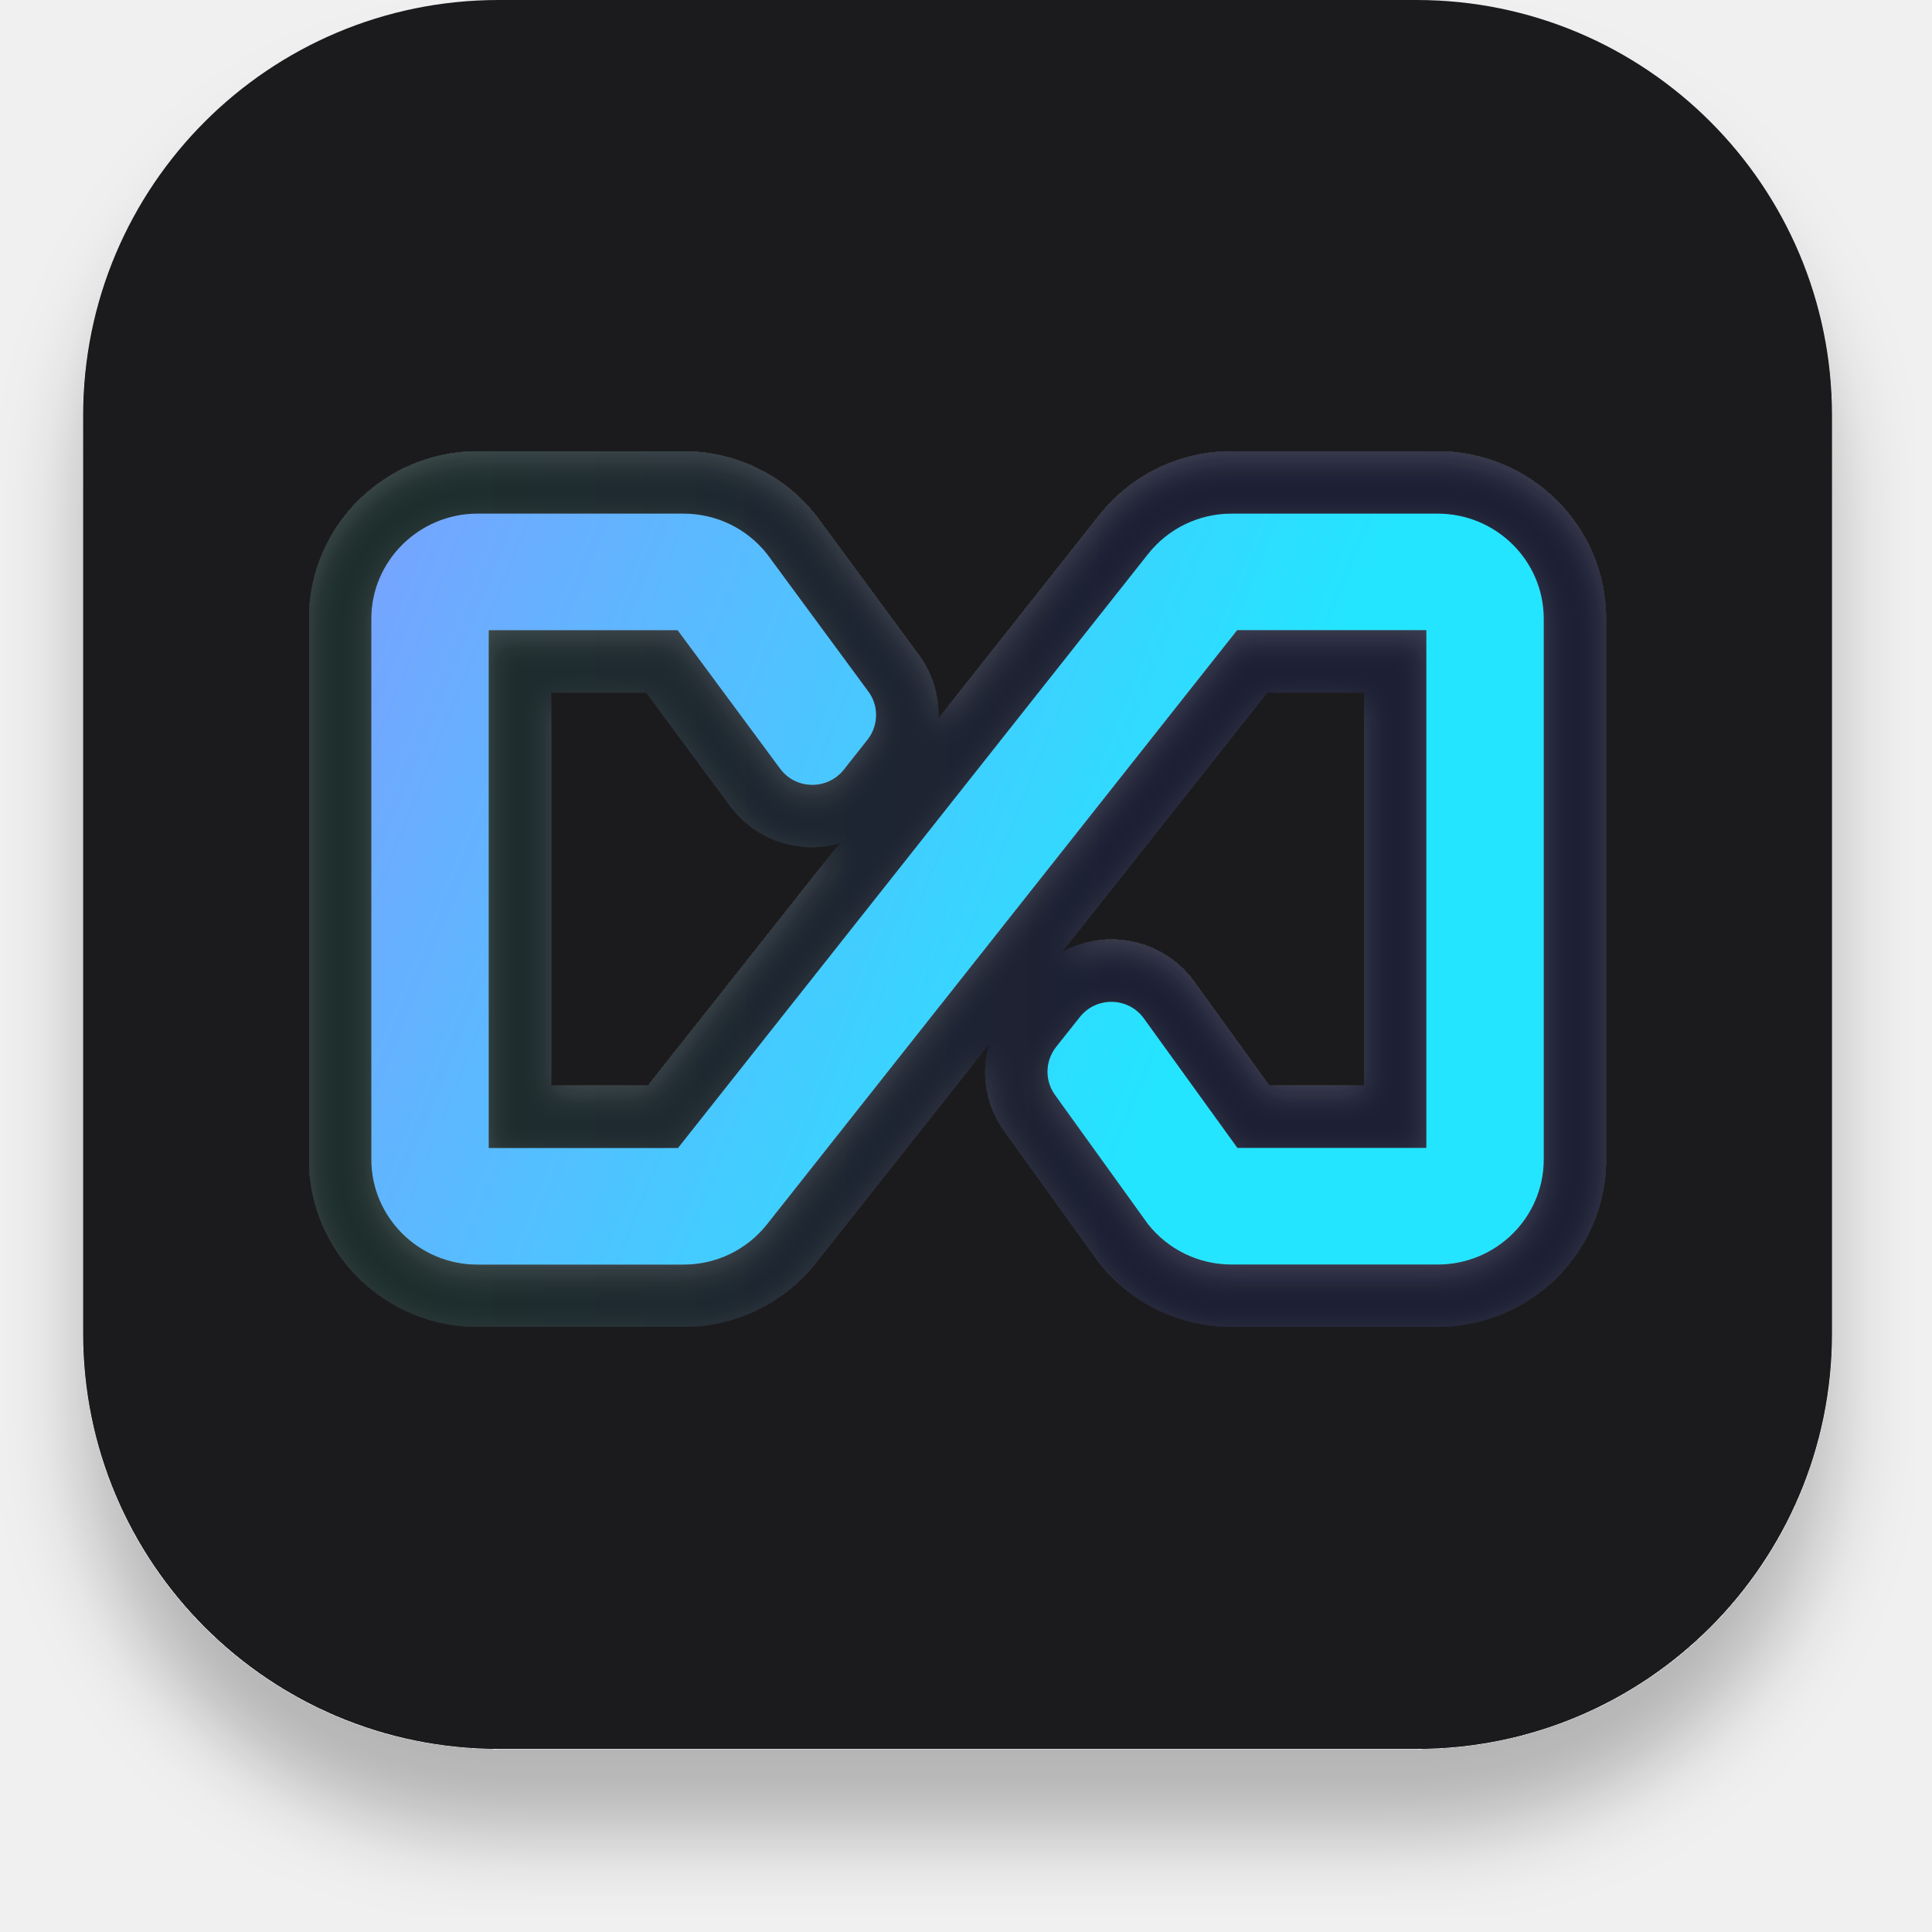
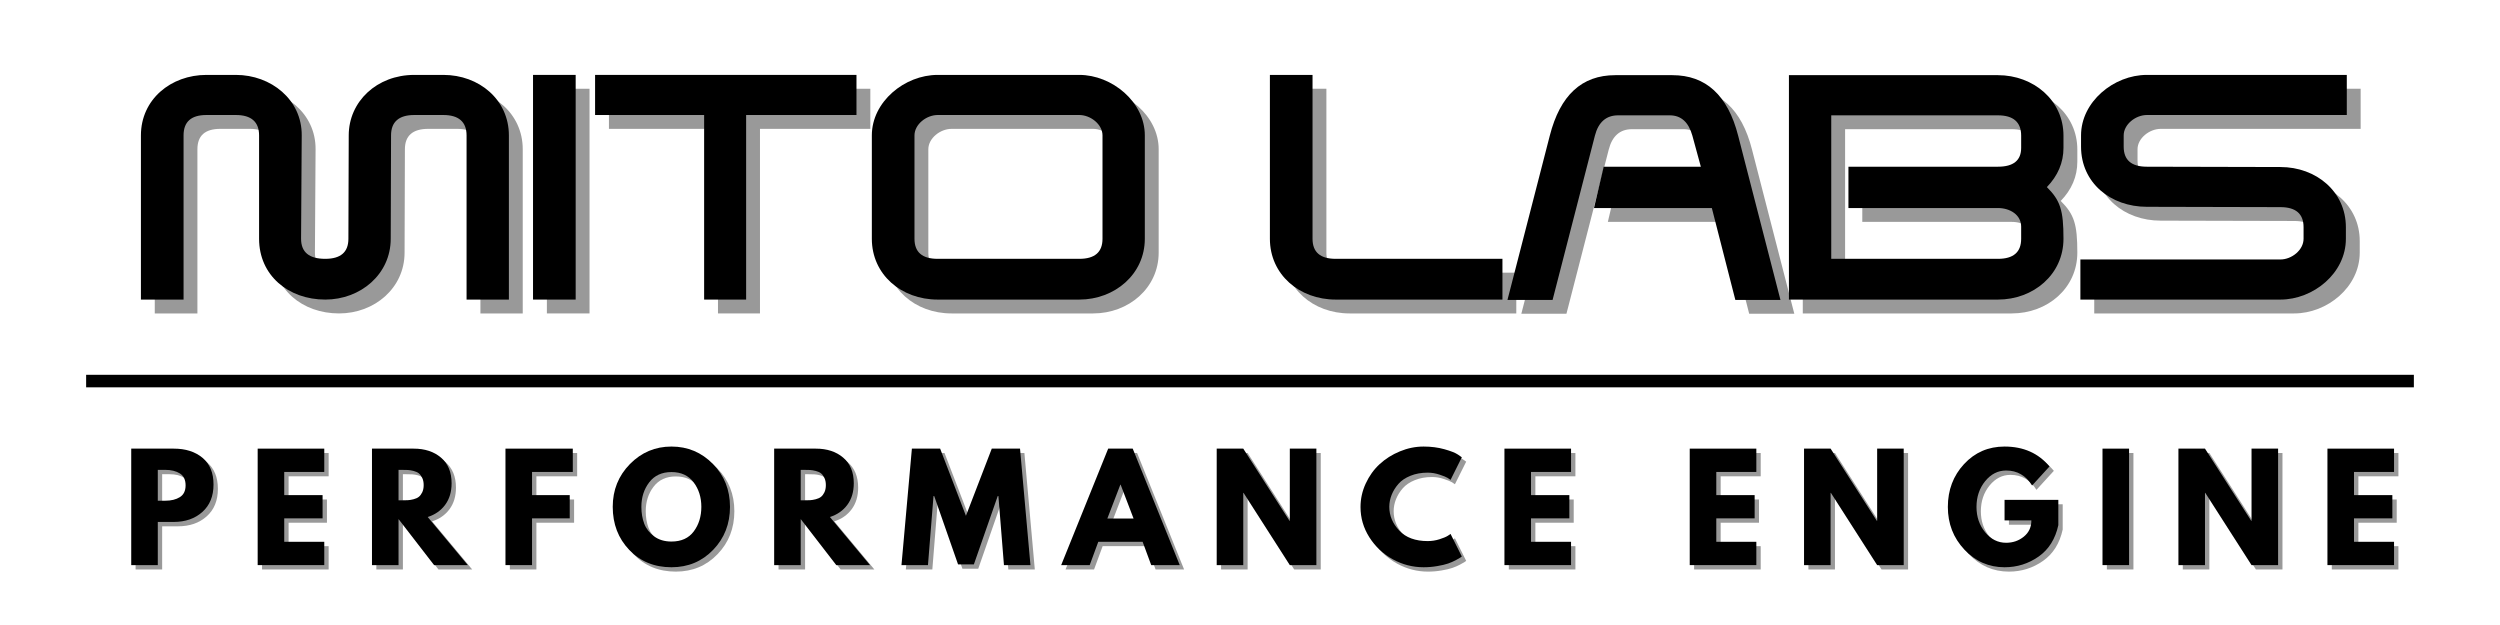
- <svg xmlns="http://www.w3.org/2000/svg" width="93" height="93" viewBox="0 0 93 93" fill="none">
-   <g filter="url(#filter0_d_4703_10188)">
-     <rect x="4" width="84.188" height="84.188" rx="20" fill="#1B1B1E" />
-     <path fill-rule="evenodd" clip-rule="evenodd" d="M50.827 50.41C50.296 51.095 50.283 52.057 50.817 52.751L55.254 58.916L55.268 58.934C56.246 60.164 57.719 60.87 59.29 60.87H69.203C72.014 60.87 74.311 58.611 74.311 55.809V29.785C74.311 26.987 72.014 24.724 69.203 24.724H59.29C57.715 24.724 56.244 25.43 55.267 26.665L46.258 38.05L32.637 55.261H23.526V30.336H32.62L37.578 37.035L37.588 37.048C38.361 38.026 39.843 38.02 40.616 37.051L41.761 35.603L41.768 35.595C42.299 34.908 42.312 33.942 41.769 33.246L36.93 26.678L36.919 26.664C35.942 25.43 34.475 24.724 32.896 24.724H22.983C20.183 24.724 17.875 26.989 17.875 29.785V55.812C17.875 58.608 20.179 60.873 22.983 60.873H32.896C34.474 60.873 35.941 60.167 36.918 58.938L59.552 30.333H68.66V55.258H59.565L55.023 48.969L55.008 48.951C54.237 47.982 52.756 47.982 51.985 48.951L50.834 50.4L50.827 50.41ZM33.256 56.09L40.118 47.42L47.042 38.671L56.051 27.285L33.256 56.09Z" fill="url(#paint0_linear_4703_10188)" />
-     <g filter="url(#filter1_bi_4703_10188)">
-       <mask id="path-3-outside-1_4703_10188" maskUnits="userSpaceOnUse" x="14.875" y="21.724" width="63" height="43" fill="black">
-         <rect fill="white" x="14.875" y="21.724" width="63" height="43" />
-         <path fill-rule="evenodd" clip-rule="evenodd" d="M50.827 50.41C50.296 51.095 50.283 52.057 50.817 52.751L55.254 58.916L55.268 58.934C56.246 60.164 57.719 60.87 59.29 60.87H69.203C72.014 60.87 74.311 58.611 74.311 55.809V29.785C74.311 26.987 72.014 24.724 69.203 24.724H59.29C57.715 24.724 56.244 25.43 55.267 26.665L46.258 38.05L32.637 55.261H23.526V30.336H32.62L37.578 37.035L37.588 37.048C38.361 38.026 39.843 38.02 40.616 37.051L41.761 35.603L41.768 35.595C42.299 34.908 42.312 33.942 41.769 33.246L36.93 26.678L36.919 26.664C35.942 25.43 34.475 24.724 32.896 24.724H22.983C20.183 24.724 17.875 26.989 17.875 29.785V55.812C17.875 58.608 20.179 60.873 22.983 60.873H32.896C34.474 60.873 35.941 60.167 36.918 58.938L59.552 30.333H68.66V55.258H59.565L55.023 48.969L55.008 48.951C54.237 47.982 52.756 47.982 51.985 48.951L50.834 50.4L50.827 50.41ZM33.256 56.09L40.118 47.42L47.042 38.671L56.051 27.285L33.256 56.09Z" />
-       </mask>
-       <path d="M50.817 52.751L53.252 50.998L53.224 50.961L53.196 50.923L50.817 52.751ZM50.827 50.41L53.199 52.246L53.2 52.246L50.827 50.41ZM55.254 58.916L52.819 60.668L52.86 60.726L52.905 60.782L55.254 58.916ZM55.268 58.934L57.617 57.068L57.617 57.068L55.268 58.934ZM55.267 26.665L52.915 24.802L52.914 24.803L55.267 26.665ZM46.258 38.05L48.61 39.912L48.611 39.912L46.258 38.05ZM32.637 55.261V58.261H34.089L34.989 57.123L32.637 55.261ZM23.526 55.261H20.526V58.261H23.526V55.261ZM23.526 30.336V27.336H20.526V30.336H23.526ZM32.62 30.336L35.031 28.552L34.132 27.336H32.62V30.336ZM37.578 37.035L35.166 38.82L35.195 38.858L35.224 38.895L37.578 37.035ZM37.588 37.048L35.234 38.907L35.234 38.907L37.588 37.048ZM40.616 37.051L42.962 38.922L42.969 38.913L40.616 37.051ZM41.761 35.603L44.114 37.464L44.124 37.452L44.133 37.44L41.761 35.603ZM41.768 35.595L44.14 37.432L44.14 37.431L41.768 35.595ZM41.769 33.246L39.354 35.026L39.379 35.06L39.404 35.093L41.769 33.246ZM36.93 26.678L39.345 24.898L39.314 24.856L39.281 24.816L36.93 26.678ZM36.919 26.664L34.567 28.527L34.567 28.527L36.919 26.664ZM36.918 58.938L39.267 60.804L39.27 60.799L36.918 58.938ZM59.552 30.333V27.333H58.1L57.199 28.471L59.552 30.333ZM68.66 30.333H71.66V27.333H68.66V30.333ZM68.66 55.258V58.258H71.66V55.258H68.66ZM59.565 55.258L57.133 57.014L58.031 58.258H59.565V55.258ZM55.023 48.969L57.455 47.212L57.414 47.156L57.37 47.101L55.023 48.969ZM55.008 48.951L52.661 50.819L52.661 50.819L55.008 48.951ZM51.985 48.951L49.638 47.083L49.636 47.085L51.985 48.951ZM50.834 50.4L48.485 48.535L48.473 48.549L48.462 48.564L50.834 50.4ZM33.256 56.09L30.904 54.228L35.609 57.952L33.256 56.09ZM40.118 47.42L37.766 45.558L37.766 45.558L40.118 47.42ZM47.042 38.671L49.395 40.532L49.395 40.532L47.042 38.671ZM56.051 27.285L58.404 29.147L53.699 25.423L56.051 27.285ZM53.196 50.923C53.509 51.331 53.487 51.874 53.199 52.246L48.455 48.573C47.106 50.316 47.058 52.782 48.438 54.578L53.196 50.923ZM57.688 57.163L53.252 50.998L48.382 54.503L52.819 60.668L57.688 57.163ZM57.617 57.068L57.602 57.049L52.905 60.782L52.92 60.801L57.617 57.068ZM59.29 57.87C58.627 57.87 58.021 57.576 57.617 57.068L52.919 60.8C54.47 62.752 56.812 63.87 59.29 63.87V57.87ZM69.203 57.87H59.29V63.87H69.203V57.87ZM71.311 55.809C71.311 56.922 70.39 57.87 69.203 57.87V63.87C73.638 63.87 77.311 60.3 77.311 55.809H71.311ZM71.311 29.785V55.809H77.311V29.785H71.311ZM69.203 27.724C70.388 27.724 71.311 28.674 71.311 29.785H77.311C77.311 25.299 73.64 21.724 69.203 21.724V27.724ZM59.29 27.724H69.203V21.724H59.29V27.724ZM57.619 28.527C58.023 28.016 58.625 27.724 59.29 27.724V21.724C56.805 21.724 54.465 22.844 52.915 24.802L57.619 28.527ZM48.611 39.912L57.62 28.526L52.914 24.803L43.905 36.189L48.611 39.912ZM34.989 57.123L48.61 39.912L43.905 36.188L30.285 53.399L34.989 57.123ZM23.526 58.261H32.637V52.261H23.526V58.261ZM20.526 30.336V55.261H26.526V30.336H20.526ZM32.62 27.336H23.526V33.336H32.62V27.336ZM39.989 35.251L35.031 28.552L30.208 32.121L35.166 38.82L39.989 35.251ZM39.942 35.188L39.932 35.176L35.224 38.895L35.234 38.907L39.942 35.188ZM38.27 35.181C38.691 34.653 39.506 34.636 39.942 35.188L35.234 38.907C37.215 41.416 40.996 41.387 42.962 38.922L38.27 35.181ZM39.409 33.742L38.263 35.19L42.969 38.913L44.114 37.464L39.409 33.742ZM39.396 33.758L39.389 33.767L44.133 37.44L44.14 37.432L39.396 33.758ZM39.404 35.093C39.084 34.682 39.107 34.131 39.396 33.758L44.14 37.431C45.492 35.685 45.541 33.203 44.133 31.4L39.404 35.093ZM34.514 28.457L39.354 35.026L44.184 31.467L39.345 24.898L34.514 28.457ZM34.567 28.527L34.578 28.54L39.281 24.816L39.271 24.802L34.567 28.527ZM32.896 27.724C33.563 27.724 34.162 28.015 34.567 28.527L39.271 24.802C37.721 22.845 35.386 21.724 32.896 21.724V27.724ZM22.983 27.724H32.896V21.724H22.983V27.724ZM20.875 29.785C20.875 28.68 21.806 27.724 22.983 27.724V21.724C18.561 21.724 14.875 25.298 14.875 29.785H20.875ZM20.875 55.812V29.785H14.875V55.812H20.875ZM22.983 57.873C21.803 57.873 20.875 56.918 20.875 55.812H14.875C14.875 60.297 18.555 63.873 22.983 63.873V57.873ZM32.896 57.873H22.983V63.873H32.896V57.873ZM34.569 57.071C34.164 57.581 33.564 57.873 32.896 57.873V63.873C35.385 63.873 37.718 62.753 39.267 60.804L34.569 57.071ZM57.199 28.471L34.565 57.076L39.27 60.799L61.904 32.194L57.199 28.471ZM68.66 27.333H59.552V33.333H68.66V27.333ZM71.66 55.258V30.333H65.66V55.258H71.66ZM59.565 58.258H68.66V52.258H59.565V58.258ZM52.591 50.725L57.133 57.014L61.997 53.501L57.455 47.212L52.591 50.725ZM52.661 50.819L52.676 50.837L57.37 47.101L57.356 47.083L52.661 50.819ZM54.333 50.819C53.902 51.359 53.091 51.359 52.661 50.819L57.356 47.083C55.384 44.605 51.61 44.605 49.638 47.083L54.333 50.819ZM53.184 52.266L54.335 50.816L49.636 47.085L48.485 48.535L53.184 52.266ZM53.2 52.246L53.207 52.236L48.462 48.564L48.454 48.574L53.2 52.246ZM35.609 57.952L42.471 49.281L37.766 45.558L30.904 54.228L35.609 57.952ZM42.471 49.281L49.395 40.532L44.69 36.809L37.766 45.558L42.471 49.281ZM49.395 40.532L58.404 29.147L53.699 25.424L44.69 36.809L49.395 40.532ZM53.699 25.423L30.904 54.228L35.609 57.951L58.404 29.147L53.699 25.423Z" fill="url(#paint1_linear_4703_10188)" fill-opacity="0.1" mask="url(#path-3-outside-1_4703_10188)" />
-     </g>
-   </g>
+ <svg xmlns="http://www.w3.org/2000/svg" width="800" zoomAndPan="magnify" viewBox="0 0 600 150" height="200" preserveAspectRatio="xMidYMid meet" version="1.0">
  <defs>
-     <filter id="filter0_d_4703_10188" x="0" y="0" width="92.188" height="92.188" filterUnits="userSpaceOnUse" color-interpolation-filters="sRGB">
-       <feFlood flood-opacity="0" result="BackgroundImageFix" />
-       <feColorMatrix in="SourceAlpha" type="matrix" values="0 0 0 0 0 0 0 0 0 0 0 0 0 0 0 0 0 0 127 0" result="hardAlpha" />
-       <feOffset dy="4" />
-       <feGaussianBlur stdDeviation="2" />
-       <feComposite in2="hardAlpha" operator="out" />
-       <feColorMatrix type="matrix" values="0 0 0 0 0 0 0 0 0 0 0 0 0 0 0 0 0 0 0.25 0" />
-       <feBlend mode="normal" in2="BackgroundImageFix" result="effect1_dropShadow_4703_10188" />
-       <feBlend mode="normal" in="SourceGraphic" in2="effect1_dropShadow_4703_10188" result="shape" />
-     </filter>
-     <filter id="filter1_bi_4703_10188" x="12.226" y="19.074" width="67.737" height="47.449" filterUnits="userSpaceOnUse" color-interpolation-filters="sRGB">
-       <feFlood flood-opacity="0" result="BackgroundImageFix" />
-       <feGaussianBlur in="BackgroundImageFix" stdDeviation="1.325" />
-       <feComposite in2="SourceAlpha" operator="in" result="effect1_backgroundBlur_4703_10188" />
-       <feBlend mode="normal" in="SourceGraphic" in2="effect1_backgroundBlur_4703_10188" result="shape" />
-       <feColorMatrix in="SourceAlpha" type="matrix" values="0 0 0 0 0 0 0 0 0 0 0 0 0 0 0 0 0 0 127 0" result="hardAlpha" />
-       <feOffset dy="0.442" />
-       <feGaussianBlur stdDeviation="0.662" />
-       <feComposite in2="hardAlpha" operator="arithmetic" k2="-1" k3="1" />
-       <feColorMatrix type="matrix" values="0 0 0 0 1 0 0 0 0 1 0 0 0 0 1 0 0 0 0.15 0" />
-       <feBlend mode="normal" in2="shape" result="effect2_innerShadow_4703_10188" />
-     </filter>
-     <linearGradient id="paint0_linear_4703_10188" x1="18.875" y1="25.724" x2="77.525" y2="49.462" gradientUnits="userSpaceOnUse">
-       <stop stop-color="#75A5FF" />
-       <stop offset="0.703" stop-color="#23E5FF" />
-     </linearGradient>
-     <linearGradient id="paint1_linear_4703_10188" x1="19.639" y1="26.367" x2="74.311" y2="26.367" gradientUnits="userSpaceOnUse">
-       <stop stop-color="#3CDEB6" />
-       <stop offset="0.656" stop-color="#364AFF" />
-     </linearGradient>
+     <g />
  </defs>
+   <rect x="-60" width="720" fill="#ffffff" y="-15" height="180" fill-opacity="1" />
+   <rect x="-60" width="720" fill="#ffffff" y="-15" height="180" fill-opacity="1" />
+   <g fill="#000000" fill-opacity="0.4">
+     <g transform="translate(34.73857, 75.30196)">
+       <g>
+         <path d="M 90.719 -39.484 C 90.719 -48.062 83.562 -54 75 -54 L 68 -54 C 59.047 -54 52.281 -47.609 52.281 -39.484 L 52.203 -14.672 C 52.203 -11.438 50.328 -9.859 46.641 -9.859 C 42.797 -9.859 40.844 -11.438 40.844 -14.672 L 41 -39.484 C 41.062 -48.062 33.625 -54 25.203 -54 L 18.125 -54 C 9.625 -54 2.406 -48.141 2.406 -39.484 L 2.406 -0.078 L 12.641 -0.078 L 12.641 -39.484 C 12.641 -42.719 14.438 -44.375 18.125 -44.375 L 25.203 -44.375 C 28.891 -44.375 30.766 -42.719 30.766 -39.484 L 30.766 -14.672 C 30.766 -5.859 37.828 -0.078 46.641 -0.078 C 55.141 -0.078 62.359 -6.172 62.359 -14.672 L 62.438 -39.484 C 62.438 -42.719 64.312 -44.375 68 -44.375 L 75 -44.375 C 78.672 -44.375 80.562 -42.719 80.562 -39.484 L 80.562 -0.078 L 90.719 -0.078 Z M 90.719 -39.484 " />
+       </g>
+     </g>
+   </g>
+   <g fill="#000000" fill-opacity="0.4">
+     <g transform="translate(127.5632, 75.30196)">
+       <g>
+         <path d="M 13.922 -54 L 3.688 -54 L 3.688 -0.078 L 13.922 -0.078 Z M 13.922 -54 " />
+       </g>
+     </g>
+   </g>
+   <g fill="#000000" fill-opacity="0.4">
+     <g transform="translate(142.4571, 75.30196)">
+       <g>
+         <path d="M 66.422 -54 L 3.688 -54 L 3.688 -44.375 L 29.859 -44.375 L 29.859 -0.078 L 39.938 -0.078 L 39.938 -44.375 L 66.422 -44.375 Z M 66.422 -54 " />
+       </g>
+     </g>
+   </g>
+   <g fill="#000000" fill-opacity="0.4">
+     <g transform="translate(208.8785, 75.30196)">
+       <g>
+         <path d="M 69.203 -39.484 C 69.203 -47.531 61.297 -54 53.484 -54 L 19.484 -54 C 11.516 -54 3.688 -47.531 3.688 -39.484 L 3.688 -14.672 C 3.688 -6.094 10.75 -0.078 19.484 -0.078 L 53.484 -0.078 C 61.984 -0.078 69.203 -6.172 69.203 -14.672 Z M 59.047 -14.672 C 59.047 -11.438 57.172 -9.859 53.484 -9.859 L 19.484 -9.859 C 15.797 -9.859 13.922 -11.438 13.922 -14.672 L 13.922 -39.484 C 13.922 -42.125 16.781 -44.375 19.484 -44.375 L 53.484 -44.375 C 56.188 -44.375 59.047 -42.125 59.047 -39.484 Z M 59.047 -14.672 " />
+       </g>
+     </g>
+   </g>
+   <g fill="#000000" fill-opacity="0.4">
+     <g transform="translate(278.685, 75.30196)">
+       <g />
+     </g>
+   </g>
+   <g fill="#000000" fill-opacity="0.4">
+     <g transform="translate(304.411, 75.30196)">
+       <g>
+         <path d="M 59.5 -9.859 L 19.484 -9.859 C 15.797 -9.859 13.922 -11.438 13.922 -14.672 L 13.922 -54 L 3.688 -54 L 3.688 -14.672 C 3.688 -6.094 10.75 -0.078 19.484 -0.078 L 59.5 -0.078 Z M 59.5 -9.859 " />
+       </g>
+     </g>
+   </g>
+   <g fill="#000000" fill-opacity="0.4">
+     <g transform="translate(363.8367, 75.30196)">
+       <g>
+         <path d="M 56.641 -39.422 C 54.156 -49.125 48.891 -53.938 40.844 -53.938 L 27.156 -53.938 C 19.109 -53.938 13.922 -49.125 11.438 -39.422 L 1.281 0 L 12.109 0 L 22.266 -39.422 C 23.094 -42.656 24.969 -44.297 27.828 -44.297 L 40.234 -44.297 C 42.953 -44.297 44.75 -42.656 45.656 -39.422 L 47.688 -31.969 L 24.375 -31.969 L 22.047 -22.047 L 50.328 -22.047 L 55.969 0 L 66.797 0 Z M 56.641 -39.422 " />
+       </g>
+     </g>
+   </g>
+   <g fill="#000000" fill-opacity="0.4">
+     <g transform="translate(429.3555, 75.30196)">
+       <g>
+         <path d="M 69.203 -14.672 C 69.203 -21.516 68.453 -23.844 65.219 -27.078 C 67.844 -29.781 69.203 -32.953 69.203 -36.484 L 69.203 -39.422 C 69.203 -47.922 61.984 -53.938 53.484 -53.938 L 3.312 -53.938 L 3.312 -0.078 L 53.484 -0.078 C 61.984 -0.078 69.203 -6.094 69.203 -14.672 Z M 59.047 -14.672 C 59.047 -11.438 57.172 -9.859 53.484 -9.859 L 13.469 -9.859 L 13.469 -44.297 L 53.484 -44.297 C 57.172 -44.297 59.047 -42.656 59.047 -39.422 L 59.047 -36.484 C 59.047 -33.469 57.172 -31.969 53.484 -31.969 L 17.594 -31.969 L 17.594 -22.047 L 53.484 -22.047 C 56.406 -22.047 59.047 -20.391 59.047 -17.594 Z M 59.047 -14.672 " />
+       </g>
+     </g>
+   </g>
+   <g fill="#000000" fill-opacity="0.4">
+     <g transform="translate(499.0867, 75.30196)">
+       <g>
+         <path d="M 67.469 -54 L 19.484 -54 C 11.516 -54 3.688 -47.531 3.688 -39.484 L 3.688 -36.781 C 3.688 -28.125 10.75 -22.344 19.484 -22.344 L 51.531 -22.266 C 55.203 -22.266 57.094 -20.688 57.094 -17.453 L 57.094 -14.672 C 57.094 -11.953 54.234 -9.703 51.531 -9.703 L 3.531 -9.703 L 3.531 -0.078 L 51.531 -0.078 C 59.422 -0.078 67.25 -6.391 67.25 -14.672 L 67.25 -17.453 C 67.25 -25.953 60.172 -31.891 51.531 -31.891 L 19.484 -31.969 C 15.797 -31.969 13.922 -33.547 13.922 -36.781 L 13.922 -39.484 C 13.922 -42.125 16.781 -44.375 19.484 -44.375 L 67.469 -44.375 Z M 67.469 -54 " />
+       </g>
+     </g>
+   </g>
+   <g fill="#000000" fill-opacity="1">
+     <g transform="translate(31.41403, 71.97742)">
+       <g>
+         <path d="M 90.719 -39.484 C 90.719 -48.062 83.562 -54 75 -54 L 68 -54 C 59.047 -54 52.281 -47.609 52.281 -39.484 L 52.203 -14.672 C 52.203 -11.438 50.328 -9.859 46.641 -9.859 C 42.797 -9.859 40.844 -11.438 40.844 -14.672 L 41 -39.484 C 41.062 -48.062 33.625 -54 25.203 -54 L 18.125 -54 C 9.625 -54 2.406 -48.141 2.406 -39.484 L 2.406 -0.078 L 12.641 -0.078 L 12.641 -39.484 C 12.641 -42.719 14.438 -44.375 18.125 -44.375 L 25.203 -44.375 C 28.891 -44.375 30.766 -42.719 30.766 -39.484 L 30.766 -14.672 C 30.766 -5.859 37.828 -0.078 46.641 -0.078 C 55.141 -0.078 62.359 -6.172 62.359 -14.672 L 62.438 -39.484 C 62.438 -42.719 64.312 -44.375 68 -44.375 L 75 -44.375 C 78.672 -44.375 80.562 -42.719 80.562 -39.484 L 80.562 -0.078 L 90.719 -0.078 Z M 90.719 -39.484 " />
+       </g>
+     </g>
+   </g>
+   <g fill="#000000" fill-opacity="1">
+     <g transform="translate(124.2387, 71.97742)">
+       <g>
+         <path d="M 13.922 -54 L 3.688 -54 L 3.688 -0.078 L 13.922 -0.078 Z M 13.922 -54 " />
+       </g>
+     </g>
+   </g>
+   <g fill="#000000" fill-opacity="1">
+     <g transform="translate(139.1326, 71.97742)">
+       <g>
+         <path d="M 66.422 -54 L 3.688 -54 L 3.688 -44.375 L 29.859 -44.375 L 29.859 -0.078 L 39.938 -0.078 L 39.938 -44.375 L 66.422 -44.375 Z M 66.422 -54 " />
+       </g>
+     </g>
+   </g>
+   <g fill="#000000" fill-opacity="1">
+     <g transform="translate(205.554, 71.97742)">
+       <g>
+         <path d="M 69.203 -39.484 C 69.203 -47.531 61.297 -54 53.484 -54 L 19.484 -54 C 11.516 -54 3.688 -47.531 3.688 -39.484 L 3.688 -14.672 C 3.688 -6.094 10.75 -0.078 19.484 -0.078 L 53.484 -0.078 C 61.984 -0.078 69.203 -6.172 69.203 -14.672 Z M 59.047 -14.672 C 59.047 -11.438 57.172 -9.859 53.484 -9.859 L 19.484 -9.859 C 15.797 -9.859 13.922 -11.438 13.922 -14.672 L 13.922 -39.484 C 13.922 -42.125 16.781 -44.375 19.484 -44.375 L 53.484 -44.375 C 56.188 -44.375 59.047 -42.125 59.047 -39.484 Z M 59.047 -14.672 " />
+       </g>
+     </g>
+   </g>
+   <g fill="#000000" fill-opacity="1">
+     <g transform="translate(275.3605, 71.97742)">
+       <g />
+     </g>
+   </g>
+   <g fill="#000000" fill-opacity="1">
+     <g transform="translate(301.0864, 71.97742)">
+       <g>
+         <path d="M 59.5 -9.859 L 19.484 -9.859 C 15.797 -9.859 13.922 -11.438 13.922 -14.672 L 13.922 -54 L 3.688 -54 L 3.688 -14.672 C 3.688 -6.094 10.75 -0.078 19.484 -0.078 L 59.5 -0.078 Z M 59.5 -9.859 " />
+       </g>
+     </g>
+   </g>
+   <g fill="#000000" fill-opacity="1">
+     <g transform="translate(360.5122, 71.97742)">
+       <g>
+         <path d="M 56.641 -39.422 C 54.156 -49.125 48.891 -53.938 40.844 -53.938 L 27.156 -53.938 C 19.109 -53.938 13.922 -49.125 11.438 -39.422 L 1.281 0 L 12.109 0 L 22.266 -39.422 C 23.094 -42.656 24.969 -44.297 27.828 -44.297 L 40.234 -44.297 C 42.953 -44.297 44.75 -42.656 45.656 -39.422 L 47.688 -31.969 L 24.375 -31.969 L 22.047 -22.047 L 50.328 -22.047 L 55.969 0 L 66.797 0 Z M 56.641 -39.422 " />
+       </g>
+     </g>
+   </g>
+   <g fill="#000000" fill-opacity="1">
+     <g transform="translate(426.031, 71.97742)">
+       <g>
+         <path d="M 69.203 -14.672 C 69.203 -21.516 68.453 -23.844 65.219 -27.078 C 67.844 -29.781 69.203 -32.953 69.203 -36.484 L 69.203 -39.422 C 69.203 -47.922 61.984 -53.938 53.484 -53.938 L 3.312 -53.938 L 3.312 -0.078 L 53.484 -0.078 C 61.984 -0.078 69.203 -6.094 69.203 -14.672 Z M 59.047 -14.672 C 59.047 -11.438 57.172 -9.859 53.484 -9.859 L 13.469 -9.859 L 13.469 -44.297 L 53.484 -44.297 C 57.172 -44.297 59.047 -42.656 59.047 -39.422 L 59.047 -36.484 C 59.047 -33.469 57.172 -31.969 53.484 -31.969 L 17.594 -31.969 L 17.594 -22.047 L 53.484 -22.047 C 56.406 -22.047 59.047 -20.391 59.047 -17.594 Z M 59.047 -14.672 " />
+       </g>
+     </g>
+   </g>
+   <g fill="#000000" fill-opacity="1">
+     <g transform="translate(495.7622, 71.97742)">
+       <g>
+         <path d="M 67.469 -54 L 19.484 -54 C 11.516 -54 3.688 -47.531 3.688 -39.484 L 3.688 -36.781 C 3.688 -28.125 10.75 -22.344 19.484 -22.344 L 51.531 -22.266 C 55.203 -22.266 57.094 -20.688 57.094 -17.453 L 57.094 -14.672 C 57.094 -11.953 54.234 -9.703 51.531 -9.703 L 3.531 -9.703 L 3.531 -0.078 L 51.531 -0.078 C 59.422 -0.078 67.25 -6.391 67.25 -14.672 L 67.25 -17.453 C 67.25 -25.953 60.172 -31.891 51.531 -31.891 L 19.484 -31.969 C 15.797 -31.969 13.922 -33.547 13.922 -36.781 L 13.922 -39.484 C 13.922 -42.125 16.781 -44.375 19.484 -44.375 L 67.469 -44.375 Z M 67.469 -54 " />
+       </g>
+     </g>
+   </g>
+   <g fill="#000000" fill-opacity="0.4">
+     <g transform="translate(30.51193, 136.6729)">
+       <g>
+         <path d="M 2.031 -27.953 L 12.234 -27.953 C 15.078 -27.953 17.379 -27.219 19.141 -25.75 C 20.898 -24.281 21.781 -22.145 21.781 -19.344 C 21.781 -16.539 20.883 -14.344 19.094 -12.75 C 17.312 -11.156 15.023 -10.359 12.234 -10.359 L 8.406 -10.359 L 8.406 0 L 2.031 0 Z M 8.406 -15.453 L 10.203 -15.453 C 11.617 -15.453 12.785 -15.738 13.703 -16.312 C 14.617 -16.883 15.078 -17.828 15.078 -19.141 C 15.078 -20.473 14.617 -21.426 13.703 -22 C 12.785 -22.57 11.617 -22.859 10.203 -22.859 L 8.406 -22.859 Z M 8.406 -15.453 " />
+       </g>
+     </g>
+   </g>
+   <g fill="#000000" fill-opacity="0.4">
+     <g transform="translate(60.85786, 136.6729)">
+       <g>
+         <path d="M 18.016 -27.953 L 18.016 -22.359 L 8.406 -22.359 L 8.406 -16.797 L 17.609 -16.797 L 17.609 -11.219 L 8.406 -11.219 L 8.406 -5.594 L 18.016 -5.594 L 18.016 0 L 2.031 0 L 2.031 -27.953 Z M 18.016 -27.953 " />
+       </g>
+     </g>
+   </g>
+   <g fill="#000000" fill-opacity="0.4">
+     <g transform="translate(88.29121, 136.6729)">
+       <g>
+         <path d="M 2.031 -27.953 L 12.031 -27.953 C 14.719 -27.953 16.906 -27.234 18.594 -25.797 C 20.289 -24.359 21.141 -22.305 21.141 -19.641 C 21.141 -17.586 20.625 -15.863 19.594 -14.469 C 18.57 -13.082 17.176 -12.109 15.406 -11.547 L 25.031 0 L 16.938 0 L 8.406 -11.047 L 8.406 0 L 2.031 0 Z M 8.406 -15.547 L 9.141 -15.547 C 9.734 -15.547 10.234 -15.555 10.641 -15.578 C 11.047 -15.598 11.508 -15.676 12.031 -15.812 C 12.551 -15.945 12.969 -16.141 13.281 -16.391 C 13.594 -16.641 13.863 -17 14.094 -17.469 C 14.32 -17.945 14.438 -18.523 14.438 -19.203 C 14.438 -19.879 14.32 -20.453 14.094 -20.922 C 13.863 -21.398 13.594 -21.766 13.281 -22.016 C 12.969 -22.266 12.551 -22.457 12.031 -22.594 C 11.508 -22.727 11.047 -22.805 10.641 -22.828 C 10.234 -22.848 9.734 -22.859 9.141 -22.859 L 8.406 -22.859 Z M 8.406 -15.547 " />
+       </g>
+     </g>
+   </g>
+   <g fill="#000000" fill-opacity="0.4">
+     <g transform="translate(120.3305, 136.6729)">
+       <g>
+         <path d="M 18.188 -27.953 L 18.188 -22.359 L 8.406 -22.359 L 8.406 -16.797 L 17.453 -16.797 L 17.453 -11.219 L 8.406 -11.219 L 8.406 0 L 2.031 0 L 2.031 -27.953 Z M 18.188 -27.953 " />
+       </g>
+     </g>
+   </g>
+   <g fill="#000000" fill-opacity="0.4">
+     <g transform="translate(147.3236, 136.6729)">
+       <g>
+         <path d="M 0.781 -13.984 C 0.781 -18.023 2.156 -21.445 4.906 -24.25 C 7.664 -27.051 10.988 -28.453 14.875 -28.453 C 18.781 -28.453 22.098 -27.055 24.828 -24.266 C 27.555 -21.484 28.922 -18.055 28.922 -13.984 C 28.922 -9.898 27.578 -6.461 24.891 -3.672 C 22.203 -0.879 18.863 0.516 14.875 0.516 C 10.781 0.516 7.406 -0.867 4.75 -3.641 C 2.102 -6.41 0.781 -9.859 0.781 -13.984 Z M 7.656 -13.984 C 7.656 -12.516 7.879 -11.176 8.328 -9.969 C 8.785 -8.758 9.578 -7.738 10.703 -6.906 C 11.828 -6.07 13.219 -5.656 14.875 -5.656 C 17.238 -5.656 19.023 -6.469 20.234 -8.094 C 21.441 -9.719 22.047 -11.68 22.047 -13.984 C 22.047 -16.266 21.43 -18.223 20.203 -19.859 C 18.973 -21.504 17.195 -22.328 14.875 -22.328 C 12.57 -22.328 10.789 -21.504 9.531 -19.859 C 8.281 -18.223 7.656 -16.266 7.656 -13.984 Z M 7.656 -13.984 " />
+       </g>
+     </g>
+   </g>
+   <g fill="#000000" fill-opacity="0.4">
+     <g transform="translate(184.8155, 136.6729)">
+       <g>
+         <path d="M 2.031 -27.953 L 12.031 -27.953 C 14.719 -27.953 16.906 -27.234 18.594 -25.797 C 20.289 -24.359 21.141 -22.305 21.141 -19.641 C 21.141 -17.586 20.625 -15.863 19.594 -14.469 C 18.57 -13.082 17.176 -12.109 15.406 -11.547 L 25.031 0 L 16.938 0 L 8.406 -11.047 L 8.406 0 L 2.031 0 Z M 8.406 -15.547 L 9.141 -15.547 C 9.734 -15.547 10.234 -15.555 10.641 -15.578 C 11.047 -15.598 11.508 -15.676 12.031 -15.812 C 12.551 -15.945 12.969 -16.141 13.281 -16.391 C 13.594 -16.641 13.863 -17 14.094 -17.469 C 14.32 -17.945 14.438 -18.523 14.438 -19.203 C 14.438 -19.879 14.32 -20.453 14.094 -20.922 C 13.863 -21.398 13.594 -21.766 13.281 -22.016 C 12.969 -22.266 12.551 -22.457 12.031 -22.594 C 11.508 -22.727 11.047 -22.805 10.641 -22.828 C 10.234 -22.848 9.734 -22.859 9.141 -22.859 L 8.406 -22.859 Z M 8.406 -15.547 " />
+       </g>
+     </g>
+   </g>
+   <g fill="#000000" fill-opacity="0.4">
+     <g transform="translate(216.8548, 136.6729)">
+       <g>
+         <path d="M 25.141 0 L 23.812 -16.562 L 23.641 -16.562 L 17.922 -0.172 L 14.125 -0.172 L 8.406 -16.562 L 8.234 -16.562 L 6.906 0 L 0.547 0 L 3.047 -27.953 L 9.828 -27.953 L 16.016 -11.828 L 22.219 -27.953 L 29 -27.953 L 31.5 0 Z M 25.141 0 " />
+       </g>
+     </g>
+   </g>
+   <g fill="#000000" fill-opacity="0.4">
+     <g transform="translate(256.6835, 136.6729)">
+       <g>
+         <path d="M 16.219 -27.953 L 27.5 0 L 20.656 0 L 18.594 -5.594 L 7.953 -5.594 L 5.891 0 L -0.953 0 L 10.328 -27.953 Z M 16.422 -11.172 L 13.312 -19.312 L 13.25 -19.312 L 10.125 -11.172 Z M 16.422 -11.172 " />
+       </g>
+     </g>
+   </g>
+   <g fill="#000000" fill-opacity="0.4">
+     <g transform="translate(291.0258, 136.6729)">
+       <g>
+         <path d="M 8.406 -17.344 L 8.406 0 L 2.031 0 L 2.031 -27.953 L 8.406 -27.953 L 19.516 -10.609 L 19.578 -10.609 L 19.578 -27.953 L 25.953 -27.953 L 25.953 0 L 19.578 0 L 8.469 -17.344 Z M 8.406 -17.344 " />
+       </g>
+     </g>
+   </g>
+   <g fill="#000000" fill-opacity="0.4">
+     <g transform="translate(326.7905, 136.6729)">
+       <g>
+         <path d="M 16.906 -5.766 C 17.875 -5.766 18.816 -5.91 19.734 -6.203 C 20.648 -6.492 21.32 -6.773 21.75 -7.047 L 22.391 -7.484 L 25.094 -2.062 C 25.008 -2 24.883 -1.91 24.719 -1.797 C 24.562 -1.68 24.195 -1.473 23.625 -1.172 C 23.051 -0.867 22.438 -0.602 21.781 -0.375 C 21.125 -0.145 20.266 0.055 19.203 0.234 C 18.141 0.422 17.047 0.516 15.922 0.516 C 13.328 0.516 10.863 -0.117 8.531 -1.391 C 6.207 -2.672 4.332 -4.43 2.906 -6.672 C 1.488 -8.91 0.781 -11.328 0.781 -13.922 C 0.781 -15.891 1.195 -17.773 2.031 -19.578 C 2.863 -21.391 3.973 -22.938 5.359 -24.219 C 6.754 -25.508 8.379 -26.535 10.234 -27.297 C 12.086 -28.066 13.984 -28.453 15.922 -28.453 C 17.723 -28.453 19.383 -28.238 20.906 -27.812 C 22.438 -27.383 23.52 -26.957 24.156 -26.531 L 25.094 -25.875 L 22.391 -20.453 C 22.234 -20.586 21.992 -20.75 21.672 -20.938 C 21.359 -21.133 20.727 -21.391 19.781 -21.703 C 18.832 -22.023 17.875 -22.188 16.906 -22.188 C 15.363 -22.188 13.984 -21.938 12.766 -21.438 C 11.547 -20.945 10.582 -20.297 9.875 -19.484 C 9.164 -18.672 8.625 -17.797 8.25 -16.859 C 7.875 -15.922 7.688 -14.961 7.688 -13.984 C 7.688 -11.867 8.484 -9.969 10.078 -8.281 C 11.672 -6.602 13.945 -5.766 16.906 -5.766 Z M 16.906 -5.766 " />
+       </g>
+     </g>
+   </g>
+   <g fill="#000000" fill-opacity="0.4">
+     <g transform="translate(360.0828, 136.6729)">
+       <g>
+         <path d="M 18.016 -27.953 L 18.016 -22.359 L 8.406 -22.359 L 8.406 -16.797 L 17.609 -16.797 L 17.609 -11.219 L 8.406 -11.219 L 8.406 -5.594 L 18.016 -5.594 L 18.016 0 L 2.031 0 L 2.031 -27.953 Z M 18.016 -27.953 " />
+       </g>
+     </g>
+   </g>
+   <g fill="#000000" fill-opacity="0.4">
+     <g transform="translate(387.5162, 136.6729)">
+       <g />
+     </g>
+   </g>
+   <g fill="#000000" fill-opacity="0.4">
+     <g transform="translate(404.5523, 136.6729)">
+       <g>
+         <path d="M 18.016 -27.953 L 18.016 -22.359 L 8.406 -22.359 L 8.406 -16.797 L 17.609 -16.797 L 17.609 -11.219 L 8.406 -11.219 L 8.406 -5.594 L 18.016 -5.594 L 18.016 0 L 2.031 0 L 2.031 -27.953 Z M 18.016 -27.953 " />
+       </g>
+     </g>
+   </g>
+   <g fill="#000000" fill-opacity="0.4">
+     <g transform="translate(431.9857, 136.6729)">
+       <g>
+         <path d="M 8.406 -17.344 L 8.406 0 L 2.031 0 L 2.031 -27.953 L 8.406 -27.953 L 19.516 -10.609 L 19.578 -10.609 L 19.578 -27.953 L 25.953 -27.953 L 25.953 0 L 19.578 0 L 8.469 -17.344 Z M 8.406 -17.344 " />
+       </g>
+     </g>
+   </g>
+   <g fill="#000000" fill-opacity="0.4">
+     <g transform="translate(467.7504, 136.6729)">
+       <g>
+         <path d="M 27.297 -15.656 L 27.297 -9.594 C 26.578 -6.27 25 -3.754 22.562 -2.047 C 20.125 -0.336 17.398 0.516 14.391 0.516 C 10.617 0.516 7.406 -0.895 4.75 -3.719 C 2.102 -6.539 0.781 -9.953 0.781 -13.953 C 0.781 -18.016 2.078 -21.445 4.672 -24.25 C 7.273 -27.051 10.516 -28.453 14.391 -28.453 C 18.93 -28.453 22.523 -26.859 25.172 -23.672 L 21 -19.109 C 19.508 -21.504 17.43 -22.703 14.766 -22.703 C 12.805 -22.703 11.129 -21.848 9.734 -20.141 C 8.348 -18.43 7.656 -16.367 7.656 -13.953 C 7.656 -11.586 8.348 -9.562 9.734 -7.875 C 11.129 -6.195 12.805 -5.359 14.766 -5.359 C 16.391 -5.359 17.805 -5.848 19.016 -6.828 C 20.223 -7.805 20.828 -9.109 20.828 -10.734 L 14.391 -10.734 L 14.391 -15.656 Z M 27.297 -15.656 " />
+       </g>
+     </g>
+   </g>
+   <g fill="#000000" fill-opacity="0.4">
+     <g transform="translate(503.6167, 136.6729)">
+       <g>
+         <path d="M 8.406 -27.953 L 8.406 0 L 2.031 0 L 2.031 -27.953 Z M 8.406 -27.953 " />
+       </g>
+     </g>
+   </g>
+   <g fill="#000000" fill-opacity="0.4">
+     <g transform="translate(521.8382, 136.6729)">
+       <g>
+         <path d="M 8.406 -17.344 L 8.406 0 L 2.031 0 L 2.031 -27.953 L 8.406 -27.953 L 19.516 -10.609 L 19.578 -10.609 L 19.578 -27.953 L 25.953 -27.953 L 25.953 0 L 19.578 0 L 8.469 -17.344 Z M 8.406 -17.344 " />
+       </g>
+     </g>
+   </g>
+   <g fill="#000000" fill-opacity="0.4">
+     <g transform="translate(557.6029, 136.6729)">
+       <g>
+         <path d="M 18.016 -27.953 L 18.016 -22.359 L 8.406 -22.359 L 8.406 -16.797 L 17.609 -16.797 L 17.609 -11.219 L 8.406 -11.219 L 8.406 -5.594 L 18.016 -5.594 L 18.016 0 L 2.031 0 L 2.031 -27.953 Z M 18.016 -27.953 " />
+       </g>
+     </g>
+   </g>
+   <g fill="#000000" fill-opacity="1">
+     <g transform="translate(29.46409, 135.625)">
+       <g>
+         <path d="M 2.031 -27.953 L 12.234 -27.953 C 15.078 -27.953 17.379 -27.219 19.141 -25.75 C 20.898 -24.281 21.781 -22.145 21.781 -19.344 C 21.781 -16.539 20.883 -14.344 19.094 -12.75 C 17.312 -11.156 15.023 -10.359 12.234 -10.359 L 8.406 -10.359 L 8.406 0 L 2.031 0 Z M 8.406 -15.453 L 10.203 -15.453 C 11.617 -15.453 12.785 -15.738 13.703 -16.312 C 14.617 -16.883 15.078 -17.828 15.078 -19.141 C 15.078 -20.473 14.617 -21.426 13.703 -22 C 12.785 -22.57 11.617 -22.859 10.203 -22.859 L 8.406 -22.859 Z M 8.406 -15.453 " />
+       </g>
+     </g>
+   </g>
+   <g fill="#000000" fill-opacity="1">
+     <g transform="translate(59.81002, 135.625)">
+       <g>
+         <path d="M 18.016 -27.953 L 18.016 -22.359 L 8.406 -22.359 L 8.406 -16.797 L 17.609 -16.797 L 17.609 -11.219 L 8.406 -11.219 L 8.406 -5.594 L 18.016 -5.594 L 18.016 0 L 2.031 0 L 2.031 -27.953 Z M 18.016 -27.953 " />
+       </g>
+     </g>
+   </g>
+   <g fill="#000000" fill-opacity="1">
+     <g transform="translate(87.24337, 135.625)">
+       <g>
+         <path d="M 2.031 -27.953 L 12.031 -27.953 C 14.719 -27.953 16.906 -27.234 18.594 -25.797 C 20.289 -24.359 21.141 -22.305 21.141 -19.641 C 21.141 -17.586 20.625 -15.863 19.594 -14.469 C 18.57 -13.082 17.176 -12.109 15.406 -11.547 L 25.031 0 L 16.938 0 L 8.406 -11.047 L 8.406 0 L 2.031 0 Z M 8.406 -15.547 L 9.141 -15.547 C 9.734 -15.547 10.234 -15.555 10.641 -15.578 C 11.047 -15.598 11.508 -15.676 12.031 -15.812 C 12.551 -15.945 12.969 -16.141 13.281 -16.391 C 13.594 -16.641 13.863 -17 14.094 -17.469 C 14.32 -17.945 14.438 -18.523 14.438 -19.203 C 14.438 -19.879 14.32 -20.453 14.094 -20.922 C 13.863 -21.398 13.594 -21.766 13.281 -22.016 C 12.969 -22.266 12.551 -22.457 12.031 -22.594 C 11.508 -22.727 11.047 -22.805 10.641 -22.828 C 10.234 -22.848 9.734 -22.859 9.141 -22.859 L 8.406 -22.859 Z M 8.406 -15.547 " />
+       </g>
+     </g>
+   </g>
+   <g fill="#000000" fill-opacity="1">
+     <g transform="translate(119.2827, 135.625)">
+       <g>
+         <path d="M 18.188 -27.953 L 18.188 -22.359 L 8.406 -22.359 L 8.406 -16.797 L 17.453 -16.797 L 17.453 -11.219 L 8.406 -11.219 L 8.406 0 L 2.031 0 L 2.031 -27.953 Z M 18.188 -27.953 " />
+       </g>
+     </g>
+   </g>
+   <g fill="#000000" fill-opacity="1">
+     <g transform="translate(146.2757, 135.625)">
+       <g>
+         <path d="M 0.781 -13.984 C 0.781 -18.023 2.156 -21.445 4.906 -24.25 C 7.664 -27.051 10.988 -28.453 14.875 -28.453 C 18.781 -28.453 22.098 -27.055 24.828 -24.266 C 27.555 -21.484 28.922 -18.055 28.922 -13.984 C 28.922 -9.898 27.578 -6.461 24.891 -3.672 C 22.203 -0.879 18.863 0.516 14.875 0.516 C 10.781 0.516 7.406 -0.867 4.75 -3.641 C 2.102 -6.41 0.781 -9.859 0.781 -13.984 Z M 7.656 -13.984 C 7.656 -12.516 7.879 -11.176 8.328 -9.969 C 8.785 -8.758 9.578 -7.738 10.703 -6.906 C 11.828 -6.07 13.219 -5.656 14.875 -5.656 C 17.238 -5.656 19.023 -6.469 20.234 -8.094 C 21.441 -9.719 22.047 -11.68 22.047 -13.984 C 22.047 -16.266 21.43 -18.223 20.203 -19.859 C 18.973 -21.504 17.195 -22.328 14.875 -22.328 C 12.57 -22.328 10.789 -21.504 9.531 -19.859 C 8.281 -18.223 7.656 -16.266 7.656 -13.984 Z M 7.656 -13.984 " />
+       </g>
+     </g>
+   </g>
+   <g fill="#000000" fill-opacity="1">
+     <g transform="translate(183.7677, 135.625)">
+       <g>
+         <path d="M 2.031 -27.953 L 12.031 -27.953 C 14.719 -27.953 16.906 -27.234 18.594 -25.797 C 20.289 -24.359 21.141 -22.305 21.141 -19.641 C 21.141 -17.586 20.625 -15.863 19.594 -14.469 C 18.57 -13.082 17.176 -12.109 15.406 -11.547 L 25.031 0 L 16.938 0 L 8.406 -11.047 L 8.406 0 L 2.031 0 Z M 8.406 -15.547 L 9.141 -15.547 C 9.734 -15.547 10.234 -15.555 10.641 -15.578 C 11.047 -15.598 11.508 -15.676 12.031 -15.812 C 12.551 -15.945 12.969 -16.141 13.281 -16.391 C 13.594 -16.641 13.863 -17 14.094 -17.469 C 14.32 -17.945 14.438 -18.523 14.438 -19.203 C 14.438 -19.879 14.32 -20.453 14.094 -20.922 C 13.863 -21.398 13.594 -21.766 13.281 -22.016 C 12.969 -22.266 12.551 -22.457 12.031 -22.594 C 11.508 -22.727 11.047 -22.805 10.641 -22.828 C 10.234 -22.848 9.734 -22.859 9.141 -22.859 L 8.406 -22.859 Z M 8.406 -15.547 " />
+       </g>
+     </g>
+   </g>
+   <g fill="#000000" fill-opacity="1">
+     <g transform="translate(215.8069, 135.625)">
+       <g>
+         <path d="M 25.141 0 L 23.812 -16.562 L 23.641 -16.562 L 17.922 -0.172 L 14.125 -0.172 L 8.406 -16.562 L 8.234 -16.562 L 6.906 0 L 0.547 0 L 3.047 -27.953 L 9.828 -27.953 L 16.016 -11.828 L 22.219 -27.953 L 29 -27.953 L 31.5 0 Z M 25.141 0 " />
+       </g>
+     </g>
+   </g>
+   <g fill="#000000" fill-opacity="1">
+     <g transform="translate(255.6357, 135.625)">
+       <g>
+         <path d="M 16.219 -27.953 L 27.5 0 L 20.656 0 L 18.594 -5.594 L 7.953 -5.594 L 5.891 0 L -0.953 0 L 10.328 -27.953 Z M 16.422 -11.172 L 13.312 -19.312 L 13.25 -19.312 L 10.125 -11.172 Z M 16.422 -11.172 " />
+       </g>
+     </g>
+   </g>
+   <g fill="#000000" fill-opacity="1">
+     <g transform="translate(289.9779, 135.625)">
+       <g>
+         <path d="M 8.406 -17.344 L 8.406 0 L 2.031 0 L 2.031 -27.953 L 8.406 -27.953 L 19.516 -10.609 L 19.578 -10.609 L 19.578 -27.953 L 25.953 -27.953 L 25.953 0 L 19.578 0 L 8.469 -17.344 Z M 8.406 -17.344 " />
+       </g>
+     </g>
+   </g>
+   <g fill="#000000" fill-opacity="1">
+     <g transform="translate(325.7426, 135.625)">
+       <g>
+         <path d="M 16.906 -5.766 C 17.875 -5.766 18.816 -5.91 19.734 -6.203 C 20.648 -6.492 21.32 -6.773 21.75 -7.047 L 22.391 -7.484 L 25.094 -2.062 C 25.008 -2 24.883 -1.91 24.719 -1.797 C 24.562 -1.68 24.195 -1.473 23.625 -1.172 C 23.051 -0.867 22.438 -0.602 21.781 -0.375 C 21.125 -0.145 20.266 0.055 19.203 0.234 C 18.141 0.422 17.047 0.516 15.922 0.516 C 13.328 0.516 10.863 -0.117 8.531 -1.391 C 6.207 -2.672 4.332 -4.43 2.906 -6.672 C 1.488 -8.91 0.781 -11.328 0.781 -13.922 C 0.781 -15.891 1.195 -17.773 2.031 -19.578 C 2.863 -21.391 3.973 -22.938 5.359 -24.219 C 6.754 -25.508 8.379 -26.535 10.234 -27.297 C 12.086 -28.066 13.984 -28.453 15.922 -28.453 C 17.723 -28.453 19.383 -28.238 20.906 -27.812 C 22.438 -27.383 23.52 -26.957 24.156 -26.531 L 25.094 -25.875 L 22.391 -20.453 C 22.234 -20.586 21.992 -20.75 21.672 -20.938 C 21.359 -21.133 20.727 -21.391 19.781 -21.703 C 18.832 -22.023 17.875 -22.188 16.906 -22.188 C 15.363 -22.188 13.984 -21.938 12.766 -21.438 C 11.547 -20.945 10.582 -20.297 9.875 -19.484 C 9.164 -18.672 8.625 -17.797 8.25 -16.859 C 7.875 -15.922 7.688 -14.961 7.688 -13.984 C 7.688 -11.867 8.484 -9.969 10.078 -8.281 C 11.672 -6.602 13.945 -5.766 16.906 -5.766 Z M 16.906 -5.766 " />
+       </g>
+     </g>
+   </g>
+   <g fill="#000000" fill-opacity="1">
+     <g transform="translate(359.035, 135.625)">
+       <g>
+         <path d="M 18.016 -27.953 L 18.016 -22.359 L 8.406 -22.359 L 8.406 -16.797 L 17.609 -16.797 L 17.609 -11.219 L 8.406 -11.219 L 8.406 -5.594 L 18.016 -5.594 L 18.016 0 L 2.031 0 L 2.031 -27.953 Z M 18.016 -27.953 " />
+       </g>
+     </g>
+   </g>
+   <g fill="#000000" fill-opacity="1">
+     <g transform="translate(386.4684, 135.625)">
+       <g />
+     </g>
+   </g>
+   <g fill="#000000" fill-opacity="1">
+     <g transform="translate(403.5045, 135.625)">
+       <g>
+         <path d="M 18.016 -27.953 L 18.016 -22.359 L 8.406 -22.359 L 8.406 -16.797 L 17.609 -16.797 L 17.609 -11.219 L 8.406 -11.219 L 8.406 -5.594 L 18.016 -5.594 L 18.016 0 L 2.031 0 L 2.031 -27.953 Z M 18.016 -27.953 " />
+       </g>
+     </g>
+   </g>
+   <g fill="#000000" fill-opacity="1">
+     <g transform="translate(430.9379, 135.625)">
+       <g>
+         <path d="M 8.406 -17.344 L 8.406 0 L 2.031 0 L 2.031 -27.953 L 8.406 -27.953 L 19.516 -10.609 L 19.578 -10.609 L 19.578 -27.953 L 25.953 -27.953 L 25.953 0 L 19.578 0 L 8.469 -17.344 Z M 8.406 -17.344 " />
+       </g>
+     </g>
+   </g>
+   <g fill="#000000" fill-opacity="1">
+     <g transform="translate(466.7025, 135.625)">
+       <g>
+         <path d="M 27.297 -15.656 L 27.297 -9.594 C 26.578 -6.27 25 -3.754 22.562 -2.047 C 20.125 -0.336 17.398 0.516 14.391 0.516 C 10.617 0.516 7.406 -0.895 4.75 -3.719 C 2.102 -6.539 0.781 -9.953 0.781 -13.953 C 0.781 -18.016 2.078 -21.445 4.672 -24.25 C 7.273 -27.051 10.516 -28.453 14.391 -28.453 C 18.93 -28.453 22.523 -26.859 25.172 -23.672 L 21 -19.109 C 19.508 -21.504 17.43 -22.703 14.766 -22.703 C 12.805 -22.703 11.129 -21.848 9.734 -20.141 C 8.348 -18.43 7.656 -16.367 7.656 -13.953 C 7.656 -11.586 8.348 -9.562 9.734 -7.875 C 11.129 -6.195 12.805 -5.359 14.766 -5.359 C 16.391 -5.359 17.805 -5.848 19.016 -6.828 C 20.223 -7.805 20.828 -9.109 20.828 -10.734 L 14.391 -10.734 L 14.391 -15.656 Z M 27.297 -15.656 " />
+       </g>
+     </g>
+   </g>
+   <g fill="#000000" fill-opacity="1">
+     <g transform="translate(502.5688, 135.625)">
+       <g>
+         <path d="M 8.406 -27.953 L 8.406 0 L 2.031 0 L 2.031 -27.953 Z M 8.406 -27.953 " />
+       </g>
+     </g>
+   </g>
+   <g fill="#000000" fill-opacity="1">
+     <g transform="translate(520.7903, 135.625)">
+       <g>
+         <path d="M 8.406 -17.344 L 8.406 0 L 2.031 0 L 2.031 -27.953 L 8.406 -27.953 L 19.516 -10.609 L 19.578 -10.609 L 19.578 -27.953 L 25.953 -27.953 L 25.953 0 L 19.578 0 L 8.469 -17.344 Z M 8.406 -17.344 " />
+       </g>
+     </g>
+   </g>
+   <g fill="#000000" fill-opacity="1">
+     <g transform="translate(556.555, 135.625)">
+       <g>
+         <path d="M 18.016 -27.953 L 18.016 -22.359 L 8.406 -22.359 L 8.406 -16.797 L 17.609 -16.797 L 17.609 -11.219 L 8.406 -11.219 L 8.406 -5.594 L 18.016 -5.594 L 18.016 0 L 2.031 0 L 2.031 -27.953 Z M 18.016 -27.953 " />
+       </g>
+     </g>
+   </g>
+   <path stroke-linecap="butt" transform="matrix(0.75, -0.000000000000000093, 0.000000000000000093, 0.75, 20.67046, 89.95485)" fill="none" stroke-linejoin="miter" d="M 0.002 1.998 L 744.877 1.998 " stroke="#000000" stroke-width="4" stroke-opacity="1" stroke-miterlimit="4" />
</svg>
